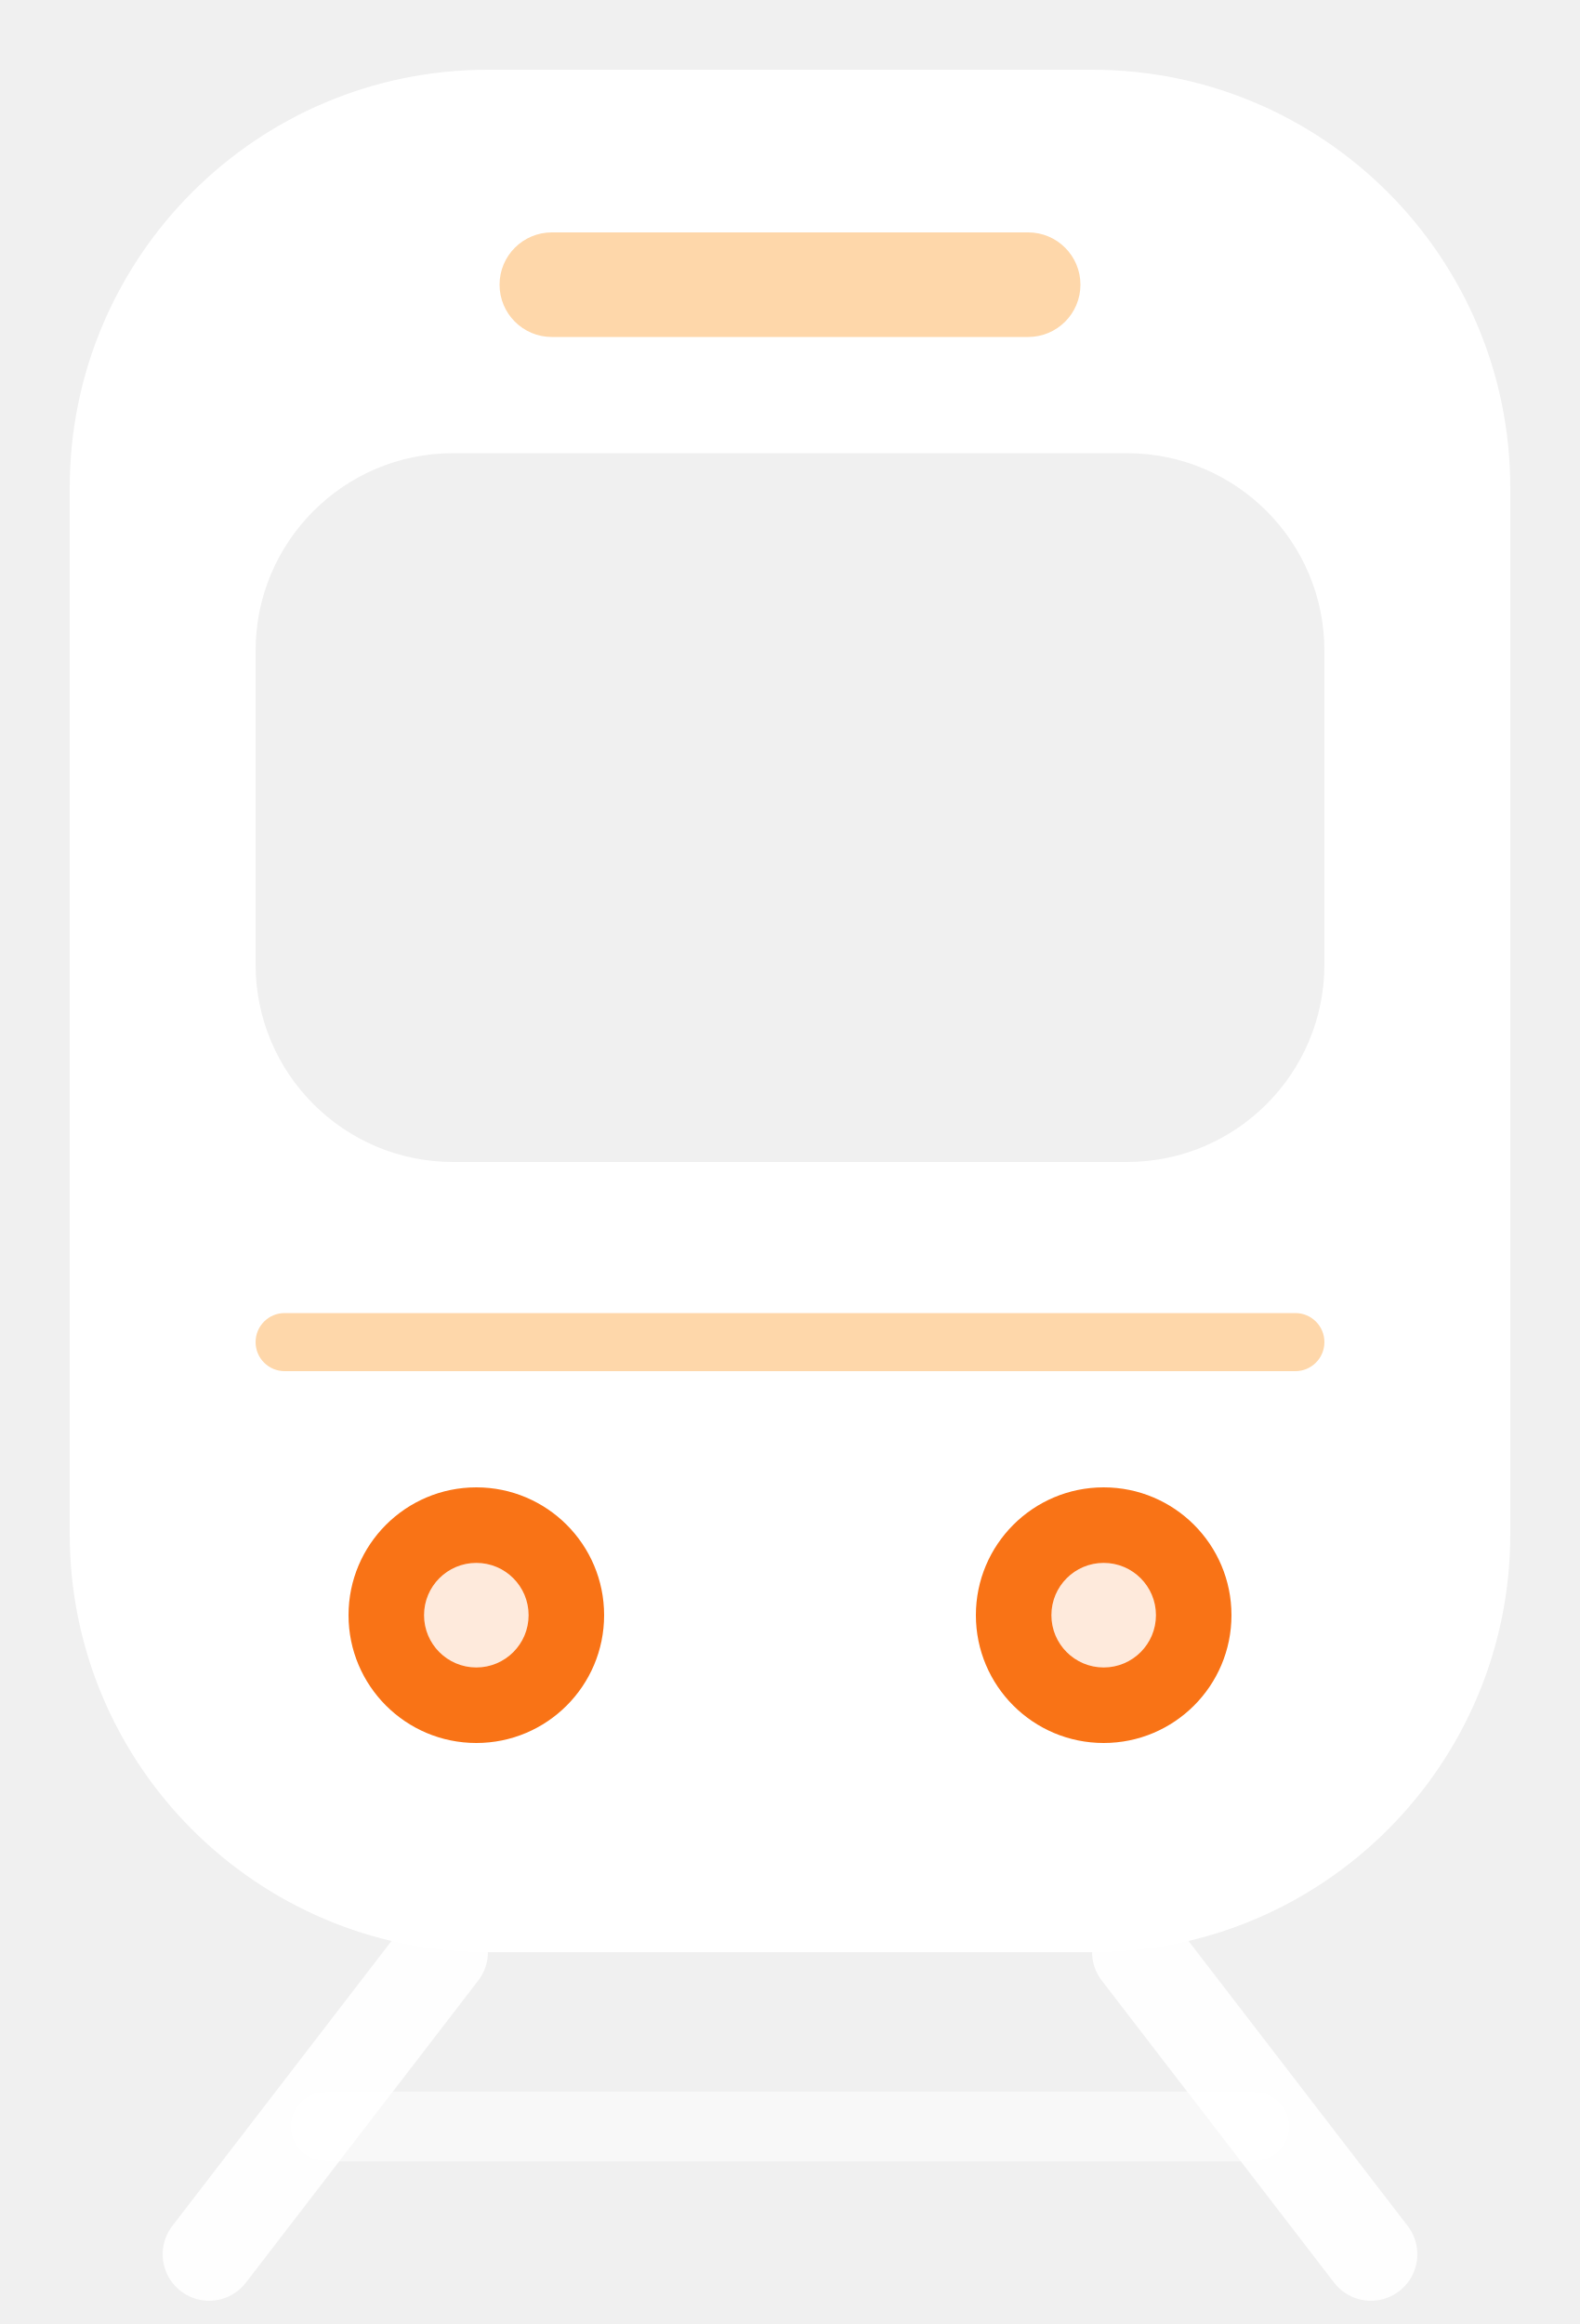
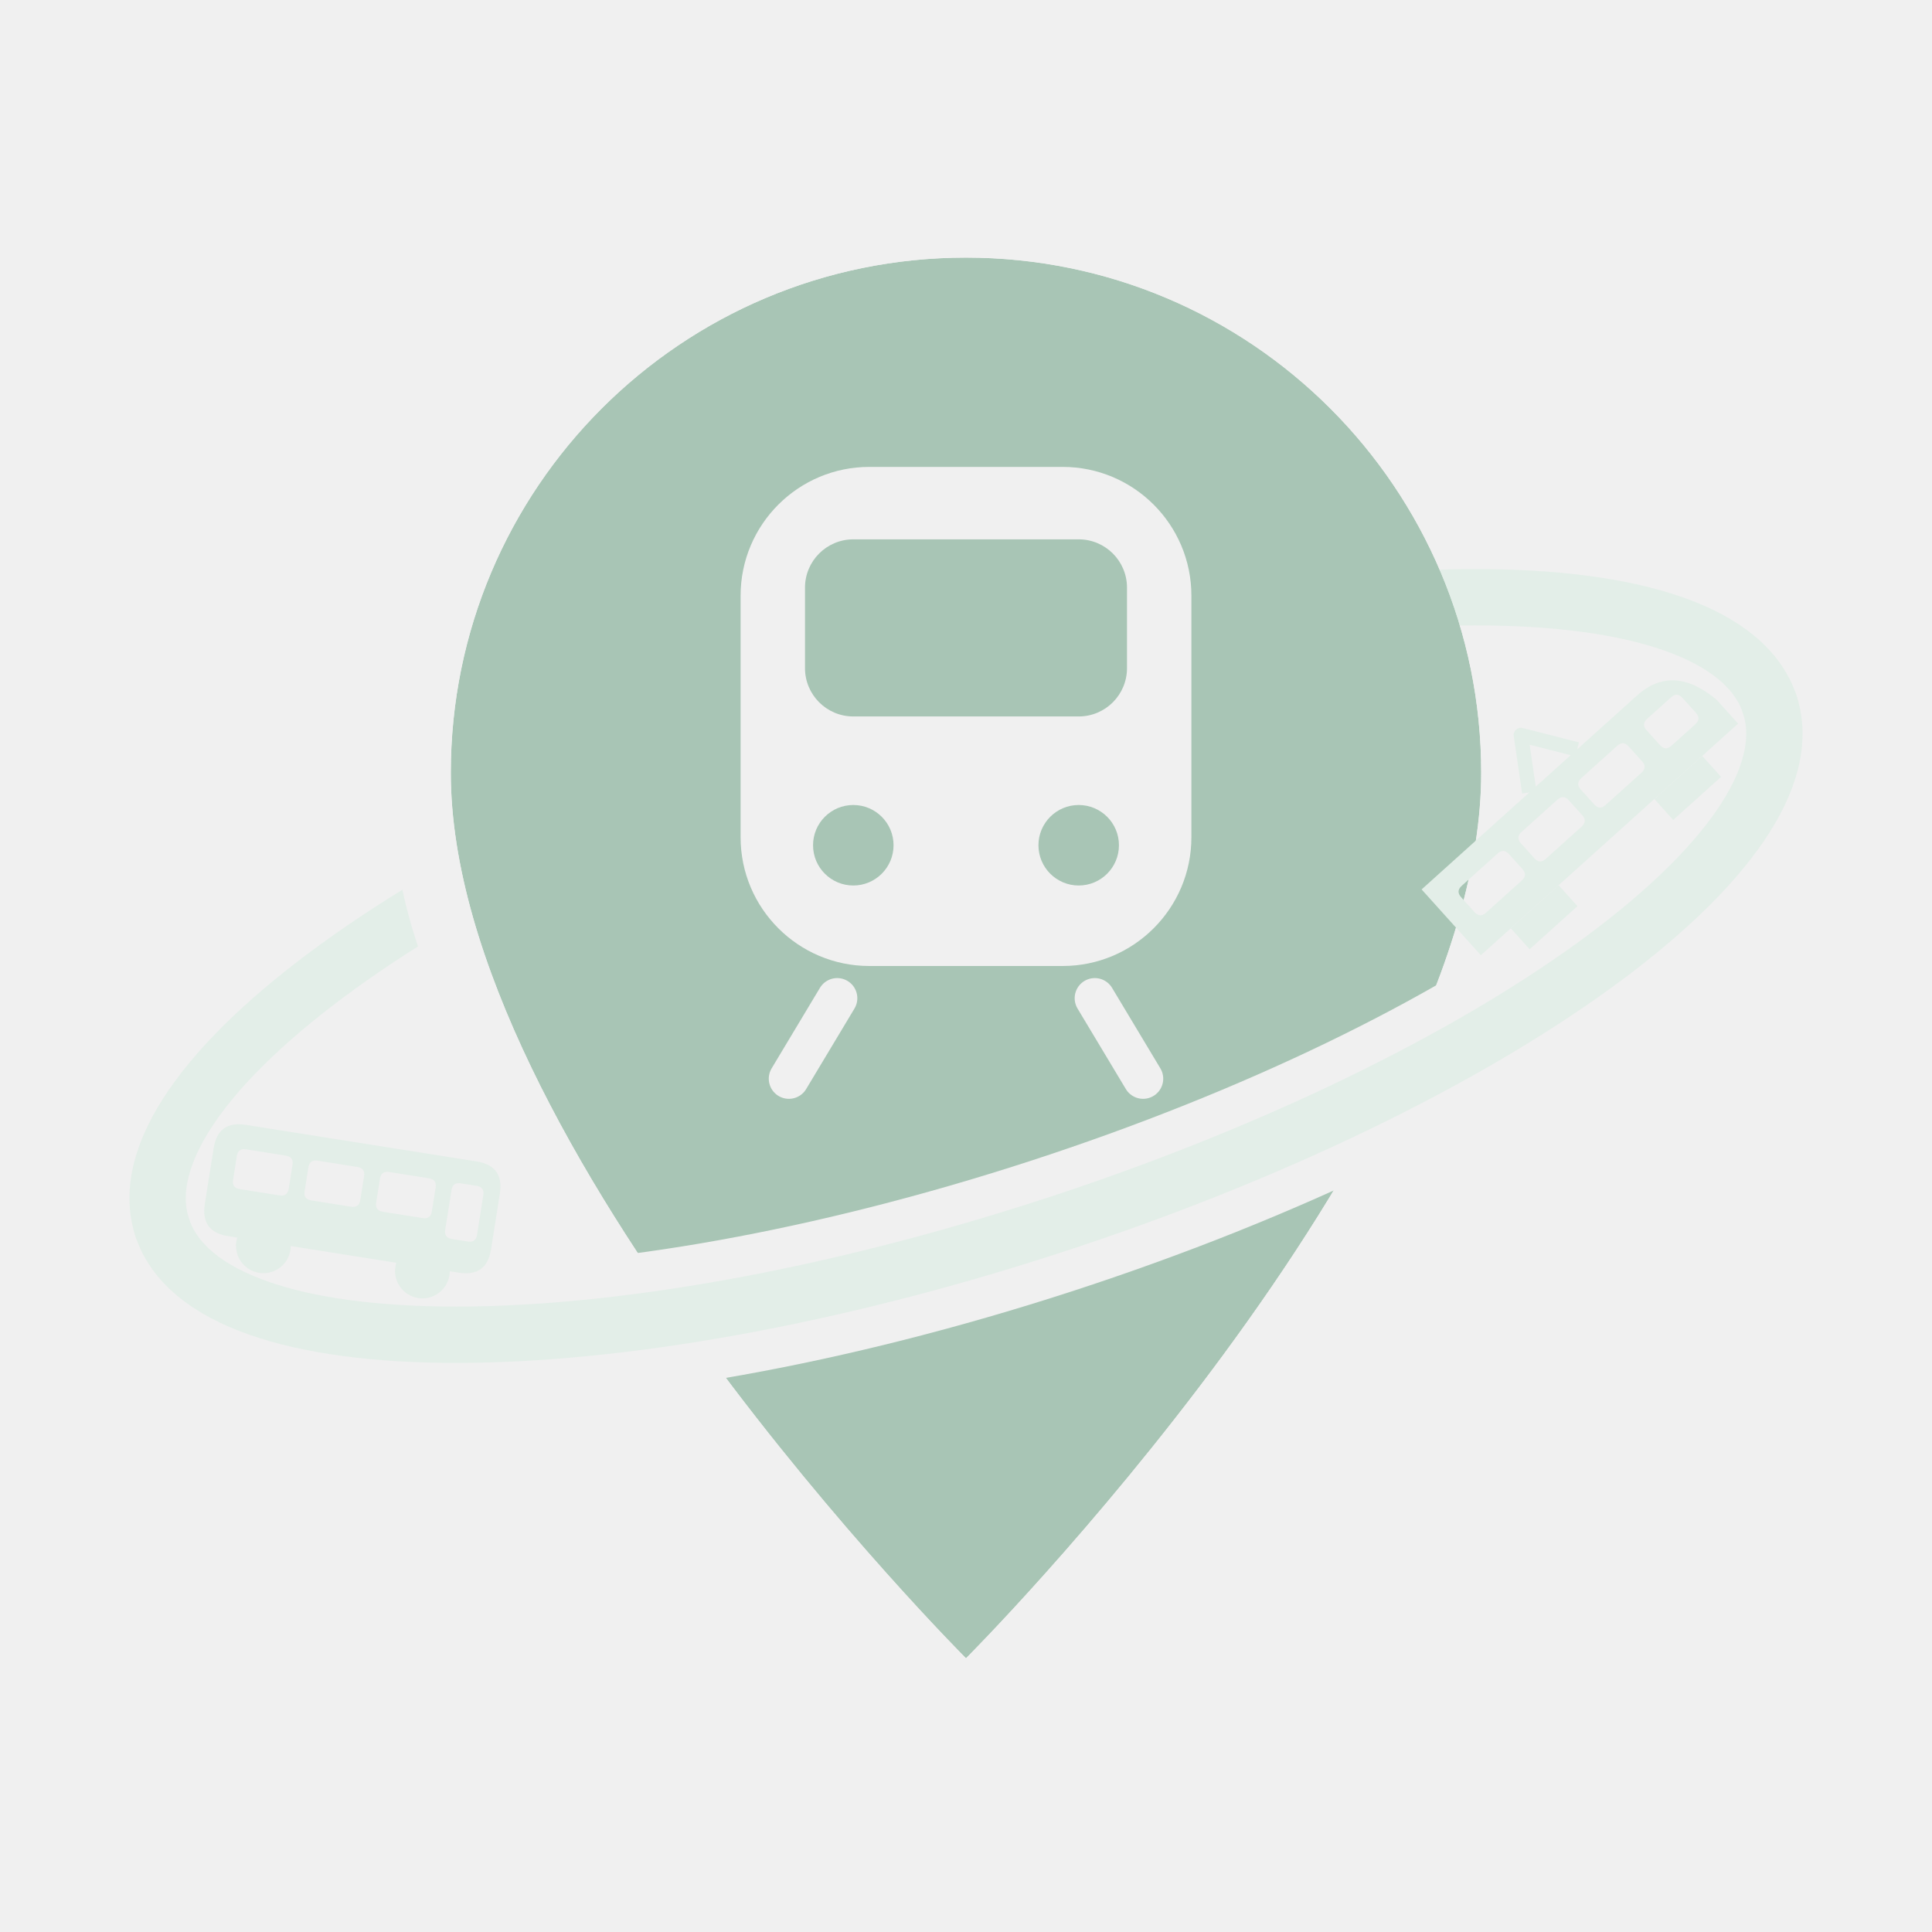
- <svg xmlns="http://www.w3.org/2000/svg" viewBox="120 60 272 400" role="img" aria-label="NextStop">
-   <mask id="body-dark">
-     <rect x="100" y="40" width="312" height="380" fill="#fff" />
-     <rect x="164" y="138" width="184" height="122" rx="34" fill="#000" />
-   </mask>
-   <path d="M196 396L156 448M316 396L356 448" stroke="#fff" stroke-opacity=".9" stroke-width="16" stroke-linecap="round" />
-   <path d="M176 426h160" stroke="#fff" stroke-opacity=".5" stroke-width="12" stroke-linecap="round" />
-   <rect x="132" y="72" width="248" height="324" rx="72" fill="#fff" mask="url(#body-dark)" />
-   <rect x="206" y="100" width="100" height="18" rx="9" fill="#FED7AA" />
-   <rect x="164" y="286" width="184" height="10" rx="5" fill="#FED7AA" />
-   <circle cx="202" cy="338" r="22" fill="#F97316" />
-   <circle cx="310" cy="338" r="22" fill="#F97316" />
-   <circle cx="202" cy="338" r="9" fill="#fff" fill-opacity="0.85" />
-   <circle cx="310" cy="338" r="9" fill="#fff" fill-opacity="0.85" />
+ <svg xmlns="http://www.w3.org/2000/svg" viewBox="0 0 240 240" role="img" aria-label="NextStop">
+   <defs>
+     <mask id="dark-pin" maskUnits="userSpaceOnUse" x="0" y="0" width="240" height="240">
+       <path d="M120 206C120 206 56 142 56 96A64 64 0 0 1 184 96C184 142 120 206 120 206Z" fill="#fff" />
+       <rect x="92" y="58" width="56" height="62" rx="16" fill="#000" />
+       <rect x="100" y="67" width="40" height="22" rx="6" fill="#fff" />
+       <circle cx="106" cy="105" r="5" fill="#fff" />
+       <circle cx="134" cy="105" r="5" fill="#fff" />
+       <path d="M104 124L98 134M136 124L142 134" stroke="#000" stroke-width="5" stroke-linecap="round" />
+       <path d="M225 120A105 34 0 0 1 15 120" transform="rotate(-18 120 120)" fill="none" stroke="#000" stroke-width="17" />
+     </mask>
+     <mask id="dark-back" maskUnits="userSpaceOnUse" x="0" y="0" width="240" height="240">
+       <rect width="240" height="240" fill="#fff" />
+       <path d="M120 206C120 206 56 142 56 96A64 64 0 0 1 184 96C184 142 120 206 120 206Z" fill="#000" />
+     </mask>
+   </defs>
+   <path d="M15 120A105 34 0 0 1 225 120" transform="rotate(-18 120 120)" fill="none" stroke="#E3EEE8" stroke-width="7" stroke-linecap="round" mask="url(#dark-back)" />
+   <path d="M120 206C120 206 56 142 56 96A64 64 0 0 1 184 96C184 142 120 206 120 206Z" fill="#A8C5B5" mask="url(#dark-pin)" />
+   <g transform="rotate(-18 120 120)">
+     <path d="M225 120A105 34 0 0 1 15 120" fill="none" stroke="#E3EEE8" stroke-width="7" stroke-linecap="round" />
+     <g fill="#E3EEE8" fill-rule="evenodd">
+       <g transform="translate(31.3 138.2) rotate(27.0) translate(0 -3)">
+         <path d="M-14.5 -20H14.5Q18 -20 18 -16.5V-9.5Q18 -6 14.5 -6H-14.5Q-18 -6 -18 -9.5V-16.5Q-18 -20 -14.5 -20ZM-14 -17H-9Q-8 -17 -8 -16V-13Q-8 -12 -9 -12H-14Q-15 -12 -15 -13V-16Q-15 -17 -14 -17ZM-5 -17H0Q1 -17 1 -16V-13Q1 -12 0 -12H-5Q-6 -12 -6 -13V-16Q-6 -17 -5 -17ZM4 -17H9Q10 -17 10 -16V-13Q10 -12 9 -12H4Q3 -12 3 -13V-16Q3 -17 4 -17ZM13 -17H15Q16 -17 16 -16V-11Q16 -10 15 -10H13Q12 -10 12 -11V-16Q12 -17 13 -17Z" />
+         <circle cx="-10" cy="-5.5" r="3.4" />
+         <circle cx="10" cy="-5.5" r="3.4" />
+       </g>
+       <g transform="translate(204.9 140.0) rotate(-24.0) translate(0 -3)">
+         <path d="M-3 -19L1 -25L5 -19" fill="none" stroke="#E3EEE8" stroke-width="1.8" stroke-linejoin="round" />
+         <path d="M-21 -19H15Q21 -19 22 -12V-8H-21ZM-17 -16H-11Q-10 -16 -10 -15V-12.5Q-10 -11.5 -11 -11.5H-17Q-18 -11.5 -18 -12.5V-15Q-18 -16 -17 -16ZM-7 -16H-1Q0 -16 0 -15V-12.5Q0 -11.5 -1 -11.5H-7Q-8 -11.5 -8 -12.5V-15Q-8 -16 -7 -16ZM3 -16H9Q10 -16 10 -15V-12.5Q10 -11.5 9 -11.5H3Q2 -11.5 2 -12.5V-15Q2 -16 3 -16ZM14 -16H18Q19 -16 19 -15V-12.5Q19 -11.5 18 -11.5H14Q13 -11.5 13 -12.5V-15Q13 -16 14 -16Z" />
+         <rect x="-16" y="-8" width="8" height="3.5" />
+         <rect x="8" y="-8" width="8" height="3.5" />
+       </g>
+     </g>
+   </g>
</svg>
